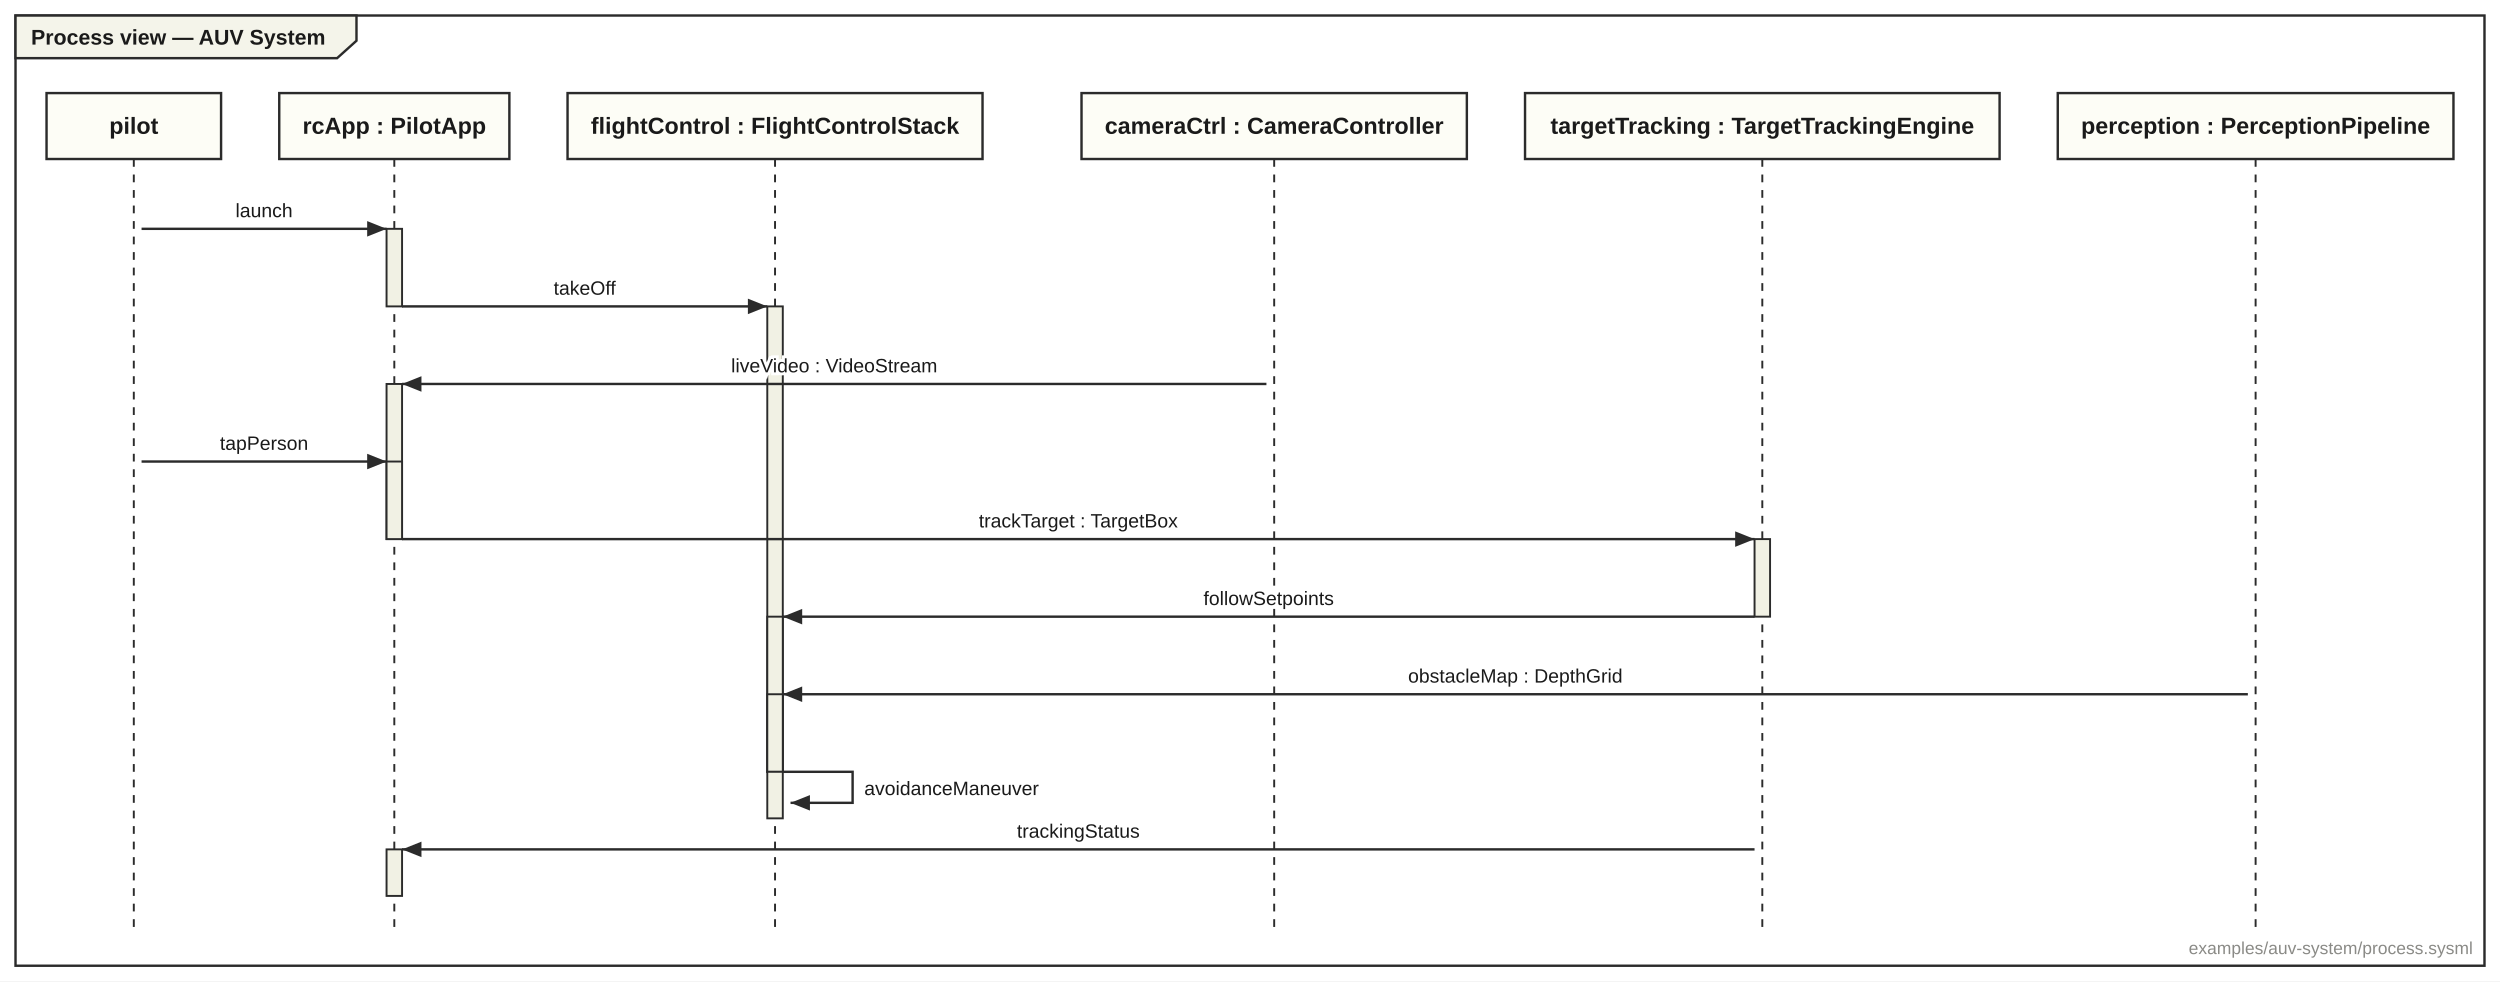
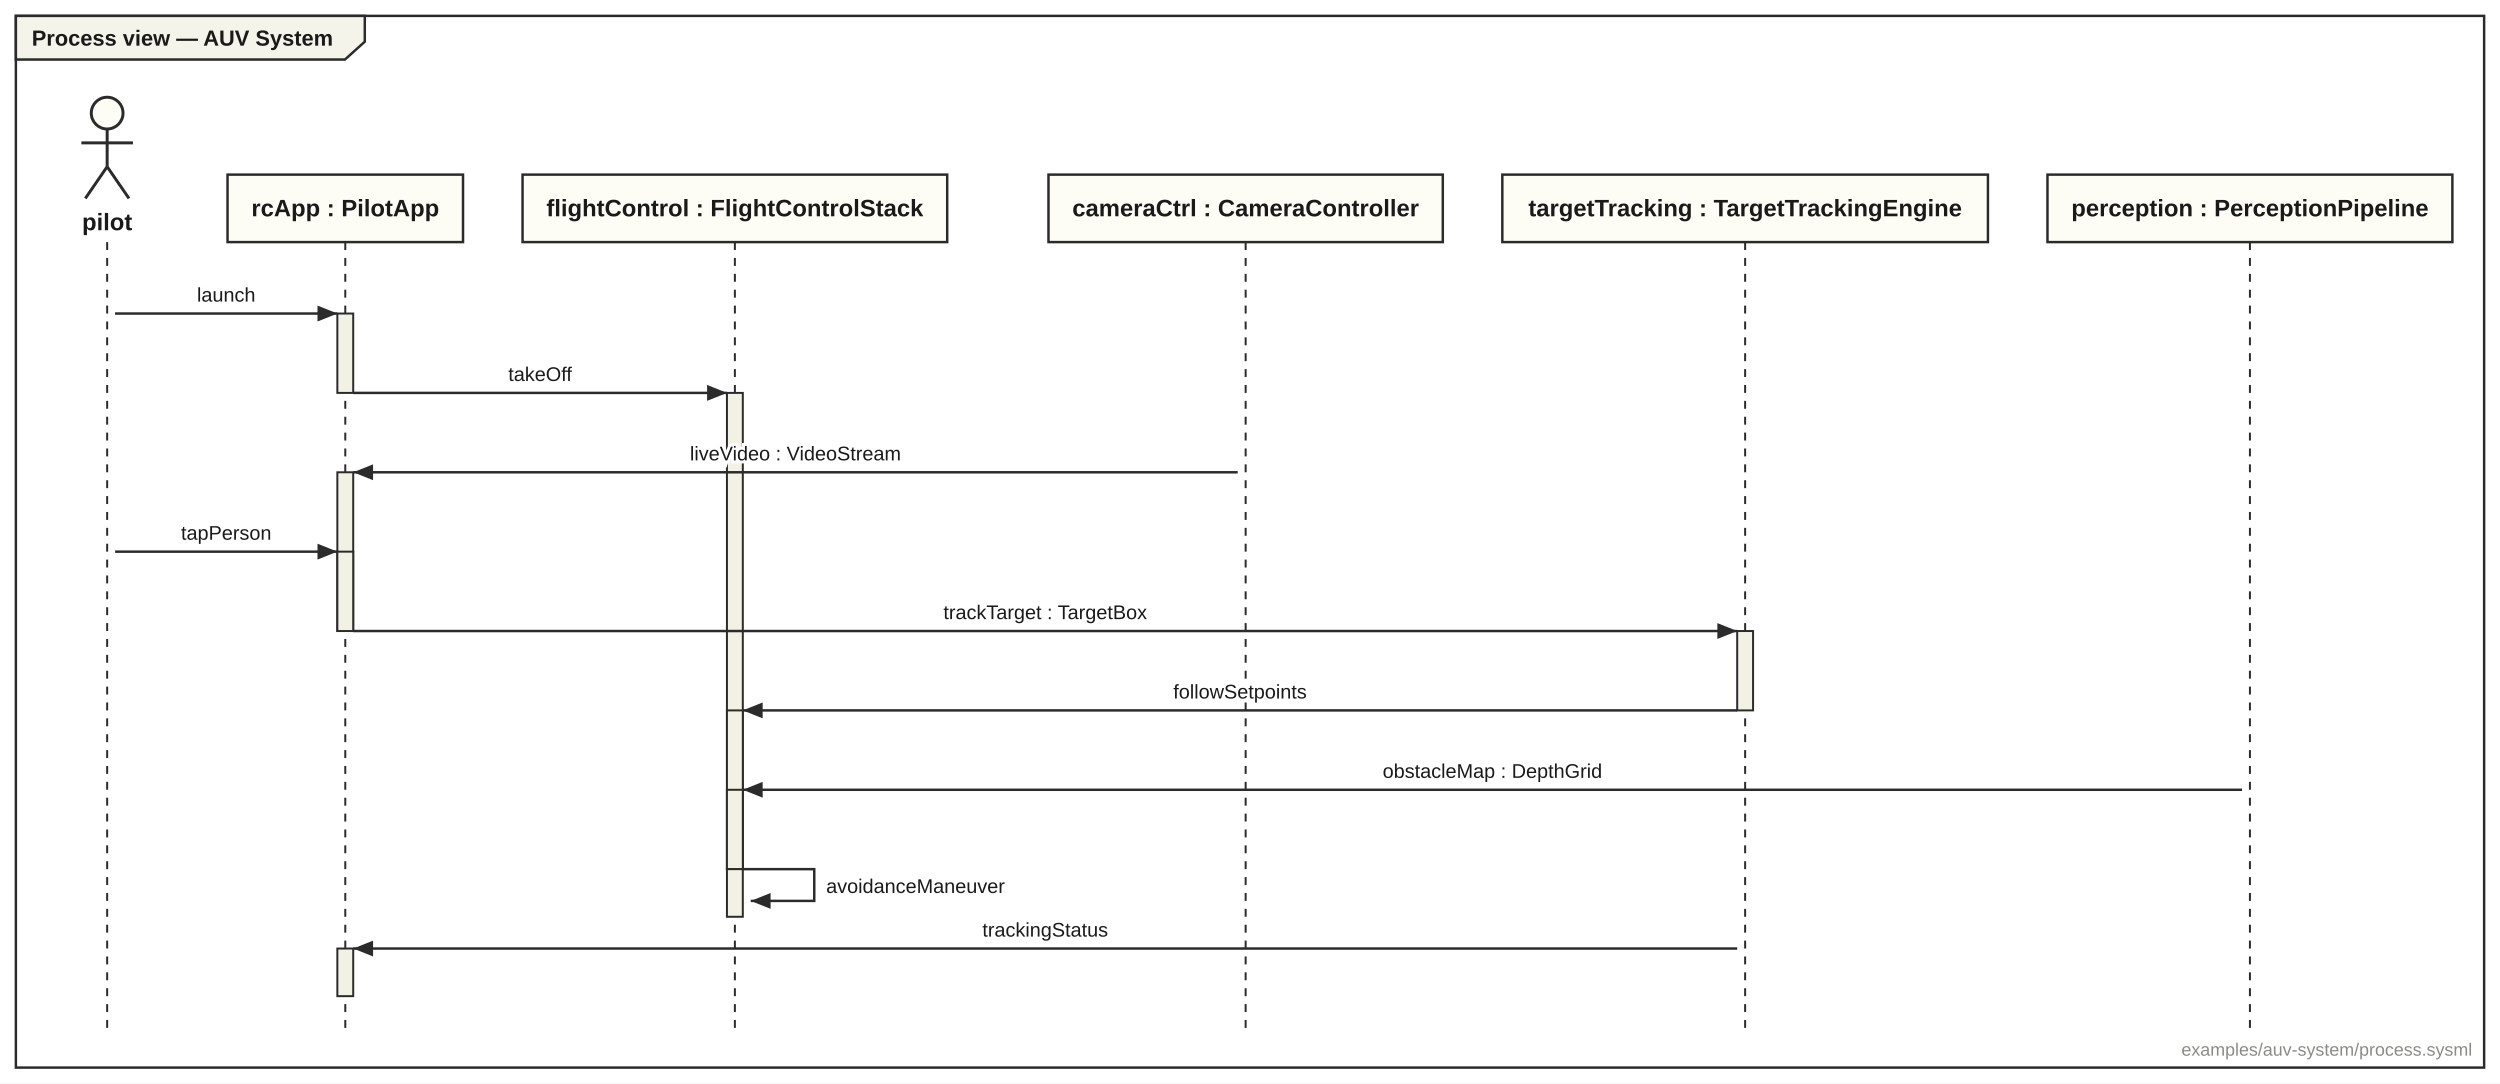
- <svg xmlns="http://www.w3.org/2000/svg" width="1289.178" height="506" viewBox="0 0 1289.178 506" font-family="Arial, Helvetica, Segoe UI, sans-serif">
+ <svg xmlns="http://www.w3.org/2000/svg" width="1259.844" height="546" viewBox="0 0 1259.844 546" font-family="Arial, Helvetica, Segoe UI, sans-serif">
  <defs>
    <marker id="msgArrow" markerWidth="12" markerHeight="10" refX="10" refY="4" orient="auto" markerUnits="userSpaceOnUse">
      <path d="M0,0 L10,4 L0,8 z" fill="#2b2b2b" />
    </marker>
  </defs>
-   <rect x="0" y="0" width="1289.178" height="506" fill="white" />
-   <rect x="8" y="8" width="1273.178" height="490" fill="none" stroke="#2b2b2b" stroke-width="1.25" />
+   <rect x="0" y="0" width="1259.844" height="546" fill="white" />
+   <rect x="8" y="8" width="1243.844" height="530" fill="none" stroke="#2b2b2b" stroke-width="1.25" />
  <path d="M8,8 L8,30 L173.829,30 L183.829,21 L183.829,8 Z" fill="#f4f4ea" stroke="#2b2b2b" stroke-width="1.25" />
  <text x="16" y="23" font-size="11" font-weight="600" fill="#1a1a1a">Process view — AUV System</text>
-   <text x="1275.178" y="492" text-anchor="end" font-size="9" fill="#8a8a86">examples/auv-system/process.sysml</text>
+   <text x="1245.844" y="532" text-anchor="end" font-size="9" fill="#8a8a86">examples/auv-system/process.sysml</text>
  <g>
-     <rect x="24" y="48" width="90" height="34" fill="#fdfdf6" stroke="#2b2b2b" stroke-width="1.25" />
-     <text x="69" y="69" text-anchor="middle" font-size="12" font-weight="600" fill="#1a1a1a">pilot</text>
-     <line x1="69" y1="82" x2="69" y2="478" stroke="#2b2b2b" stroke-width="1" stroke-dasharray="4 4" />
+     <g stroke="#2b2b2b" stroke-width="1.5" fill="none">
+       <circle cx="54" cy="57" r="8" fill="#fdfdf6" />
+       <line x1="54" y1="65" x2="54" y2="84" />
+       <line x1="41" y1="72" x2="67" y2="72" />
+       <line x1="54" y1="84" x2="43" y2="100" />
+       <line x1="54" y1="84" x2="65" y2="100" />
+     </g>
+     <text x="54" y="116" text-anchor="middle" font-size="12" font-weight="600" fill="#1a1a1a">pilot</text>
+     <line x1="54" y1="122" x2="54" y2="518" stroke="#2b2b2b" stroke-width="1" stroke-dasharray="4 4" />
  </g>
  <g>
-     <rect x="144" y="48" width="118.668" height="34" fill="#fdfdf6" stroke="#2b2b2b" stroke-width="1.25" />
-     <text x="203.334" y="69" text-anchor="middle" font-size="12" font-weight="600" fill="#1a1a1a">rcApp : PilotApp</text>
-     <line x1="203.334" y1="82" x2="203.334" y2="478" stroke="#2b2b2b" stroke-width="1" stroke-dasharray="4 4" />
+     <rect x="114.666" y="88" width="118.668" height="34" fill="#fdfdf6" stroke="#2b2b2b" stroke-width="1.25" />
+     <text x="174" y="109" text-anchor="middle" font-size="12" font-weight="600" fill="#1a1a1a">rcApp : PilotApp</text>
+     <line x1="174" y1="122" x2="174" y2="518" stroke="#2b2b2b" stroke-width="1" stroke-dasharray="4 4" />
  </g>
  <g>
-     <rect x="292.668" y="48" width="213.996" height="34" fill="#fdfdf6" stroke="#2b2b2b" stroke-width="1.25" />
-     <text x="399.666" y="69" text-anchor="middle" font-size="12" font-weight="600" fill="#1a1a1a">flightControl : FlightControlStack</text>
-     <line x1="399.666" y1="82" x2="399.666" y2="478" stroke="#2b2b2b" stroke-width="1" stroke-dasharray="4 4" />
+     <rect x="263.334" y="88" width="213.996" height="34" fill="#fdfdf6" stroke="#2b2b2b" stroke-width="1.25" />
+     <text x="370.332" y="109" text-anchor="middle" font-size="12" font-weight="600" fill="#1a1a1a">flightControl : FlightControlStack</text>
+     <line x1="370.332" y1="122" x2="370.332" y2="518" stroke="#2b2b2b" stroke-width="1" stroke-dasharray="4 4" />
  </g>
  <g>
-     <rect x="557.706" y="48" width="198.708" height="34" fill="#fdfdf6" stroke="#2b2b2b" stroke-width="1.25" />
-     <text x="657.06" y="69" text-anchor="middle" font-size="12" font-weight="600" fill="#1a1a1a">cameraCtrl : CameraController</text>
-     <line x1="657.06" y1="82" x2="657.06" y2="478" stroke="#2b2b2b" stroke-width="1" stroke-dasharray="4 4" />
+     <rect x="528.372" y="88" width="198.708" height="34" fill="#fdfdf6" stroke="#2b2b2b" stroke-width="1.25" />
+     <text x="627.726" y="109" text-anchor="middle" font-size="12" font-weight="600" fill="#1a1a1a">cameraCtrl : CameraController</text>
+     <line x1="627.726" y1="122" x2="627.726" y2="518" stroke="#2b2b2b" stroke-width="1" stroke-dasharray="4 4" />
  </g>
  <g>
-     <rect x="786.414" y="48" width="244.716" height="34" fill="#fdfdf6" stroke="#2b2b2b" stroke-width="1.25" />
-     <text x="908.772" y="69" text-anchor="middle" font-size="12" font-weight="600" fill="#1a1a1a">targetTracking : TargetTrackingEngine</text>
-     <line x1="908.772" y1="82" x2="908.772" y2="478" stroke="#2b2b2b" stroke-width="1" stroke-dasharray="4 4" />
+     <rect x="757.08" y="88" width="244.716" height="34" fill="#fdfdf6" stroke="#2b2b2b" stroke-width="1.25" />
+     <text x="879.438" y="109" text-anchor="middle" font-size="12" font-weight="600" fill="#1a1a1a">targetTracking : TargetTrackingEngine</text>
+     <line x1="879.438" y1="122" x2="879.438" y2="518" stroke="#2b2b2b" stroke-width="1" stroke-dasharray="4 4" />
  </g>
  <g>
-     <rect x="1061.13" y="48" width="204.048" height="34" fill="#fdfdf6" stroke="#2b2b2b" stroke-width="1.25" />
-     <text x="1163.154" y="69" text-anchor="middle" font-size="12" font-weight="600" fill="#1a1a1a">perception : PerceptionPipeline</text>
-     <line x1="1163.154" y1="82" x2="1163.154" y2="478" stroke="#2b2b2b" stroke-width="1" stroke-dasharray="4 4" />
+     <rect x="1031.796" y="88" width="204.048" height="34" fill="#fdfdf6" stroke="#2b2b2b" stroke-width="1.25" />
+     <text x="1133.82" y="109" text-anchor="middle" font-size="12" font-weight="600" fill="#1a1a1a">perception : PerceptionPipeline</text>
+     <line x1="1133.82" y1="122" x2="1133.82" y2="518" stroke="#2b2b2b" stroke-width="1" stroke-dasharray="4 4" />
  </g>
-   <rect x="199.334" y="118" width="8" height="40" fill="#f1f1e4" stroke="#2b2b2b" stroke-width="1" />
-   <rect x="395.666" y="158" width="8" height="240" fill="#f1f1e4" stroke="#2b2b2b" stroke-width="1" />
-   <rect x="199.334" y="198" width="8" height="80" fill="#f1f1e4" stroke="#2b2b2b" stroke-width="1" />
-   <rect x="199.334" y="238" width="8" height="40" fill="#f1f1e4" stroke="#2b2b2b" stroke-width="1" />
-   <rect x="904.772" y="278" width="8" height="40" fill="#f1f1e4" stroke="#2b2b2b" stroke-width="1" />
-   <rect x="395.666" y="318" width="8" height="80" fill="#f1f1e4" stroke="#2b2b2b" stroke-width="1" />
-   <rect x="395.666" y="358" width="8" height="40" fill="#f1f1e4" stroke="#2b2b2b" stroke-width="1" />
-   <rect x="395.666" y="398" width="8" height="24" fill="#f1f1e4" stroke="#2b2b2b" stroke-width="1" />
-   <rect x="199.334" y="438" width="8" height="24" fill="#f1f1e4" stroke="#2b2b2b" stroke-width="1" />
+   <rect x="170" y="158" width="8" height="40" fill="#f1f1e4" stroke="#2b2b2b" stroke-width="1" />
+   <rect x="366.332" y="198" width="8" height="240" fill="#f1f1e4" stroke="#2b2b2b" stroke-width="1" />
+   <rect x="170" y="238" width="8" height="80" fill="#f1f1e4" stroke="#2b2b2b" stroke-width="1" />
+   <rect x="170" y="278" width="8" height="40" fill="#f1f1e4" stroke="#2b2b2b" stroke-width="1" />
+   <rect x="875.438" y="318" width="8" height="40" fill="#f1f1e4" stroke="#2b2b2b" stroke-width="1" />
+   <rect x="366.332" y="358" width="8" height="80" fill="#f1f1e4" stroke="#2b2b2b" stroke-width="1" />
+   <rect x="366.332" y="398" width="8" height="40" fill="#f1f1e4" stroke="#2b2b2b" stroke-width="1" />
+   <rect x="366.332" y="438" width="8" height="24" fill="#f1f1e4" stroke="#2b2b2b" stroke-width="1" />
+   <rect x="170" y="478" width="8" height="24" fill="#f1f1e4" stroke="#2b2b2b" stroke-width="1" />
  <g>
-     <line x1="73" y1="118" x2="199.334" y2="118" stroke="#2b2b2b" stroke-width="1.25" marker-end="url(#msgArrow)" />
-     <text x="136.167" y="112" text-anchor="middle" font-size="10" fill="#1a1a1a" paint-order="stroke" stroke="white" stroke-width="3">launch</text>
+     <line x1="58" y1="158" x2="170" y2="158" stroke="#2b2b2b" stroke-width="1.25" marker-end="url(#msgArrow)" />
+     <text x="114" y="152" text-anchor="middle" font-size="10" fill="#1a1a1a" paint-order="stroke" stroke="white" stroke-width="3">launch</text>
  </g>
  <g>
-     <line x1="207.334" y1="158" x2="395.666" y2="158" stroke="#2b2b2b" stroke-width="1.25" marker-end="url(#msgArrow)" />
-     <text x="301.5" y="152" text-anchor="middle" font-size="10" fill="#1a1a1a" paint-order="stroke" stroke="white" stroke-width="3">takeOff</text>
+     <line x1="178" y1="198" x2="366.332" y2="198" stroke="#2b2b2b" stroke-width="1.25" marker-end="url(#msgArrow)" />
+     <text x="272.166" y="192" text-anchor="middle" font-size="10" fill="#1a1a1a" paint-order="stroke" stroke="white" stroke-width="3">takeOff</text>
  </g>
  <g>
-     <line x1="653.06" y1="198" x2="207.334" y2="198" stroke="#2b2b2b" stroke-width="1.25" marker-end="url(#msgArrow)" />
-     <text x="430.197" y="192" text-anchor="middle" font-size="10" fill="#1a1a1a" paint-order="stroke" stroke="white" stroke-width="3">liveVideo : VideoStream</text>
+     <line x1="623.726" y1="238" x2="178" y2="238" stroke="#2b2b2b" stroke-width="1.25" marker-end="url(#msgArrow)" />
+     <text x="400.863" y="232" text-anchor="middle" font-size="10" fill="#1a1a1a" paint-order="stroke" stroke="white" stroke-width="3">liveVideo : VideoStream</text>
  </g>
  <g>
-     <line x1="73" y1="238" x2="199.334" y2="238" stroke="#2b2b2b" stroke-width="1.25" marker-end="url(#msgArrow)" />
-     <text x="136.167" y="232" text-anchor="middle" font-size="10" fill="#1a1a1a" paint-order="stroke" stroke="white" stroke-width="3">tapPerson</text>
+     <line x1="58" y1="278" x2="170" y2="278" stroke="#2b2b2b" stroke-width="1.25" marker-end="url(#msgArrow)" />
+     <text x="114" y="272" text-anchor="middle" font-size="10" fill="#1a1a1a" paint-order="stroke" stroke="white" stroke-width="3">tapPerson</text>
  </g>
  <g>
-     <line x1="207.334" y1="278" x2="904.772" y2="278" stroke="#2b2b2b" stroke-width="1.25" marker-end="url(#msgArrow)" />
-     <text x="556.053" y="272" text-anchor="middle" font-size="10" fill="#1a1a1a" paint-order="stroke" stroke="white" stroke-width="3">trackTarget : TargetBox</text>
+     <line x1="178" y1="318" x2="875.438" y2="318" stroke="#2b2b2b" stroke-width="1.25" marker-end="url(#msgArrow)" />
+     <text x="526.719" y="312" text-anchor="middle" font-size="10" fill="#1a1a1a" paint-order="stroke" stroke="white" stroke-width="3">trackTarget : TargetBox</text>
  </g>
  <g>
-     <line x1="904.772" y1="318" x2="403.666" y2="318" stroke="#2b2b2b" stroke-width="1.25" marker-end="url(#msgArrow)" />
-     <text x="654.219" y="312" text-anchor="middle" font-size="10" fill="#1a1a1a" paint-order="stroke" stroke="white" stroke-width="3">followSetpoints</text>
+     <line x1="875.438" y1="358" x2="374.332" y2="358" stroke="#2b2b2b" stroke-width="1.25" marker-end="url(#msgArrow)" />
+     <text x="624.885" y="352" text-anchor="middle" font-size="10" fill="#1a1a1a" paint-order="stroke" stroke="white" stroke-width="3">followSetpoints</text>
  </g>
  <g>
-     <line x1="1159.154" y1="358" x2="403.666" y2="358" stroke="#2b2b2b" stroke-width="1.25" marker-end="url(#msgArrow)" />
-     <text x="781.41" y="352" text-anchor="middle" font-size="10" fill="#1a1a1a" paint-order="stroke" stroke="white" stroke-width="3">obstacleMap : DepthGrid</text>
+     <line x1="1129.82" y1="398" x2="374.332" y2="398" stroke="#2b2b2b" stroke-width="1.25" marker-end="url(#msgArrow)" />
+     <text x="752.076" y="392" text-anchor="middle" font-size="10" fill="#1a1a1a" paint-order="stroke" stroke="white" stroke-width="3">obstacleMap : DepthGrid</text>
  </g>
  <g>
-     <polyline points="403.666,398 439.666,398 439.666,414 407.666,414" fill="none" stroke="#2b2b2b" stroke-width="1.25" marker-end="url(#msgArrow)" />
-     <text x="445.666" y="410" font-size="10" fill="#1a1a1a">avoidanceManeuver</text>
+     <polyline points="374.332,438 410.332,438 410.332,454 378.332,454" fill="none" stroke="#2b2b2b" stroke-width="1.25" marker-end="url(#msgArrow)" />
+     <text x="416.332" y="450" font-size="10" fill="#1a1a1a">avoidanceManeuver</text>
  </g>
  <g>
-     <line x1="904.772" y1="438" x2="207.334" y2="438" stroke="#2b2b2b" stroke-width="1.25" marker-end="url(#msgArrow)" />
-     <text x="556.053" y="432" text-anchor="middle" font-size="10" fill="#1a1a1a" paint-order="stroke" stroke="white" stroke-width="3">trackingStatus</text>
+     <line x1="875.438" y1="478" x2="178" y2="478" stroke="#2b2b2b" stroke-width="1.25" marker-end="url(#msgArrow)" />
+     <text x="526.719" y="472" text-anchor="middle" font-size="10" fill="#1a1a1a" paint-order="stroke" stroke="white" stroke-width="3">trackingStatus</text>
  </g>
</svg>
